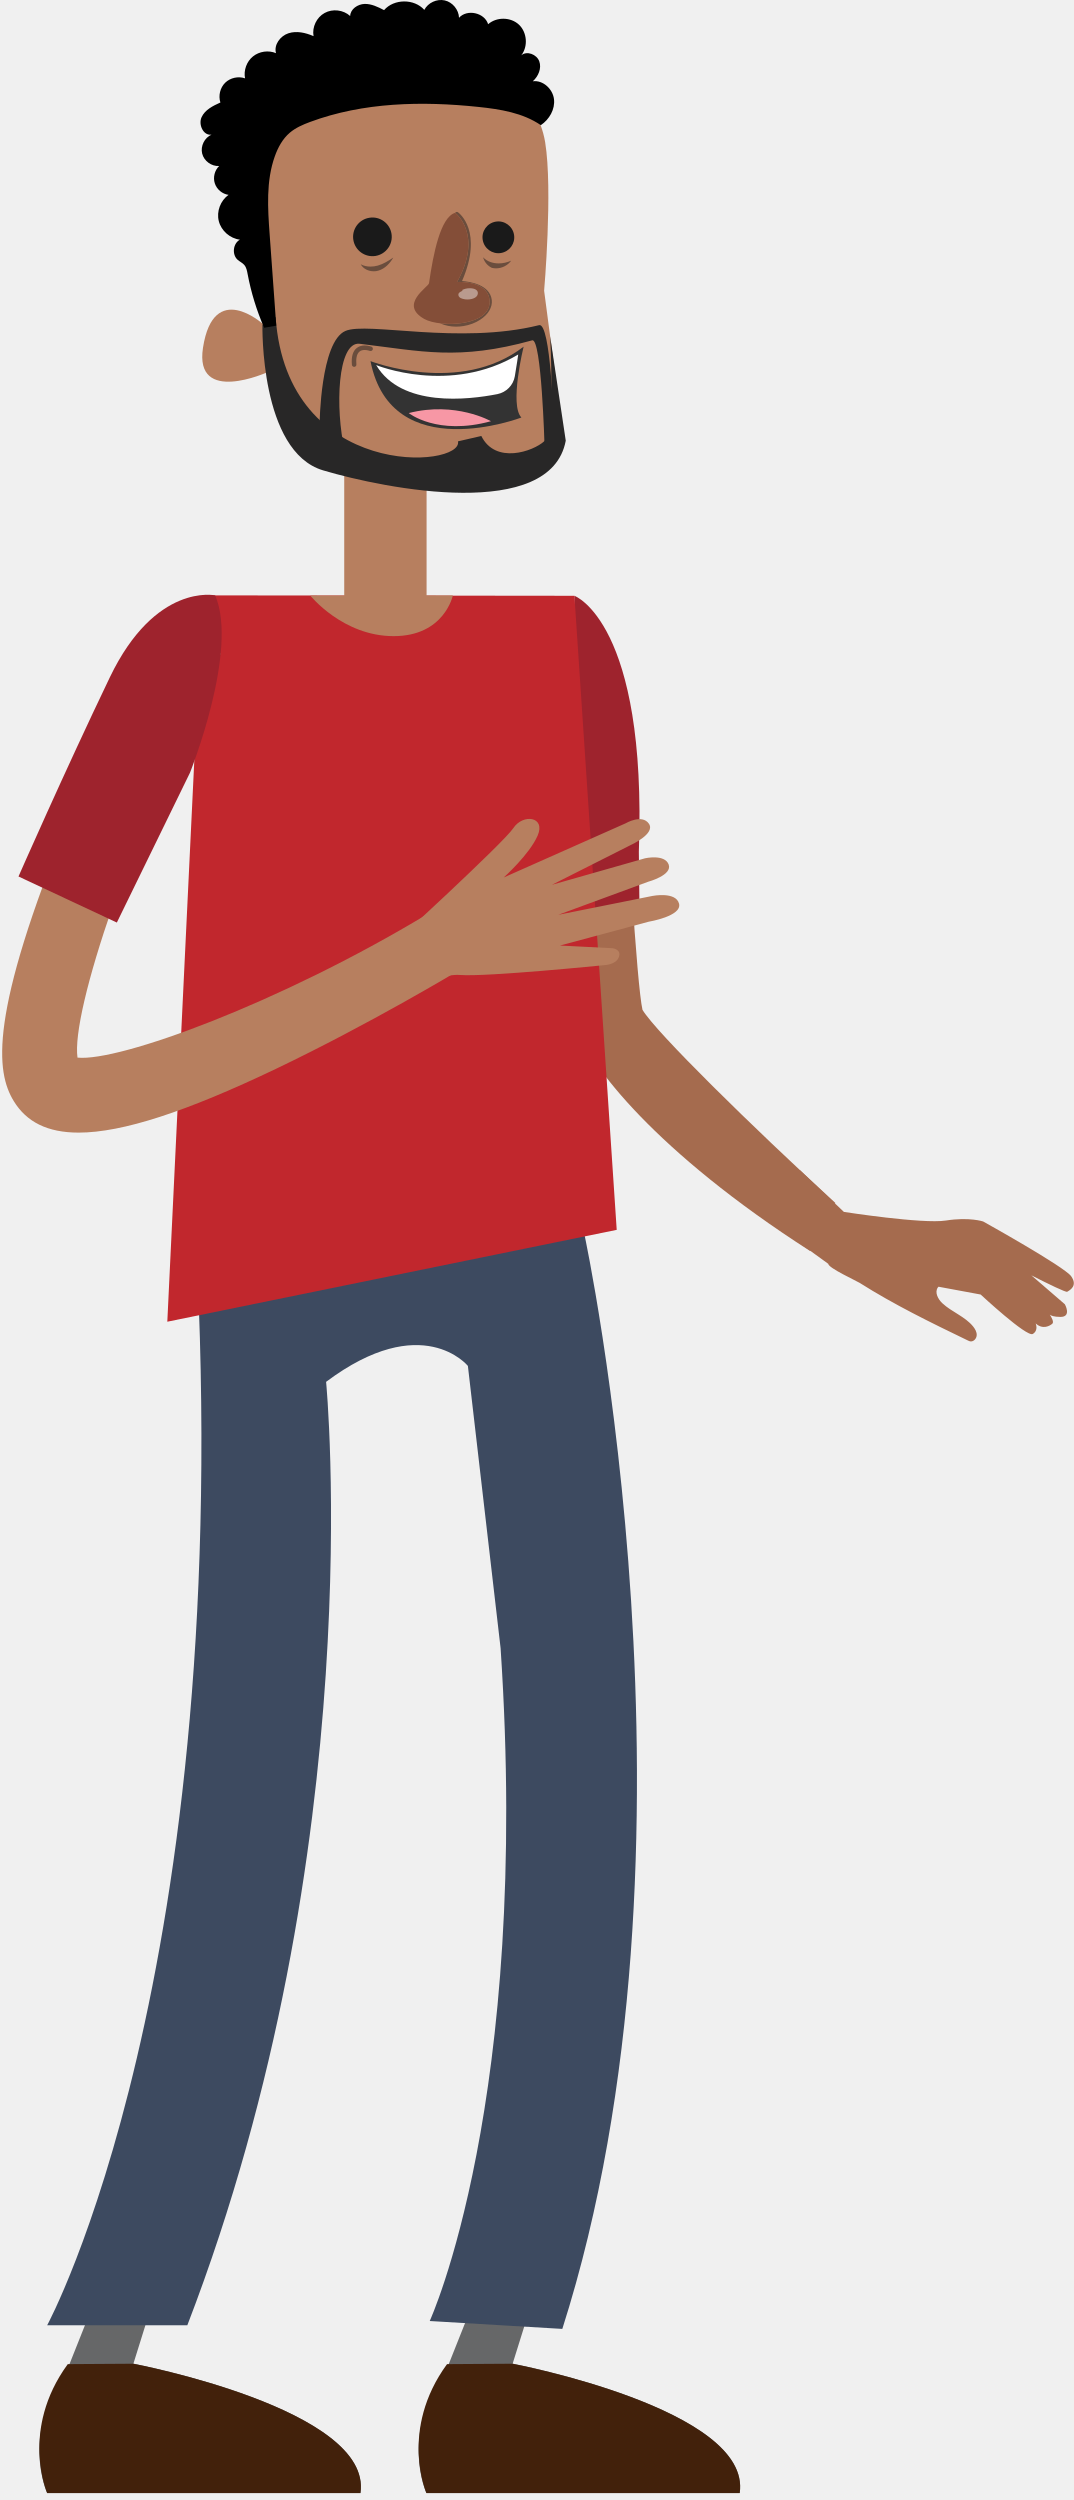
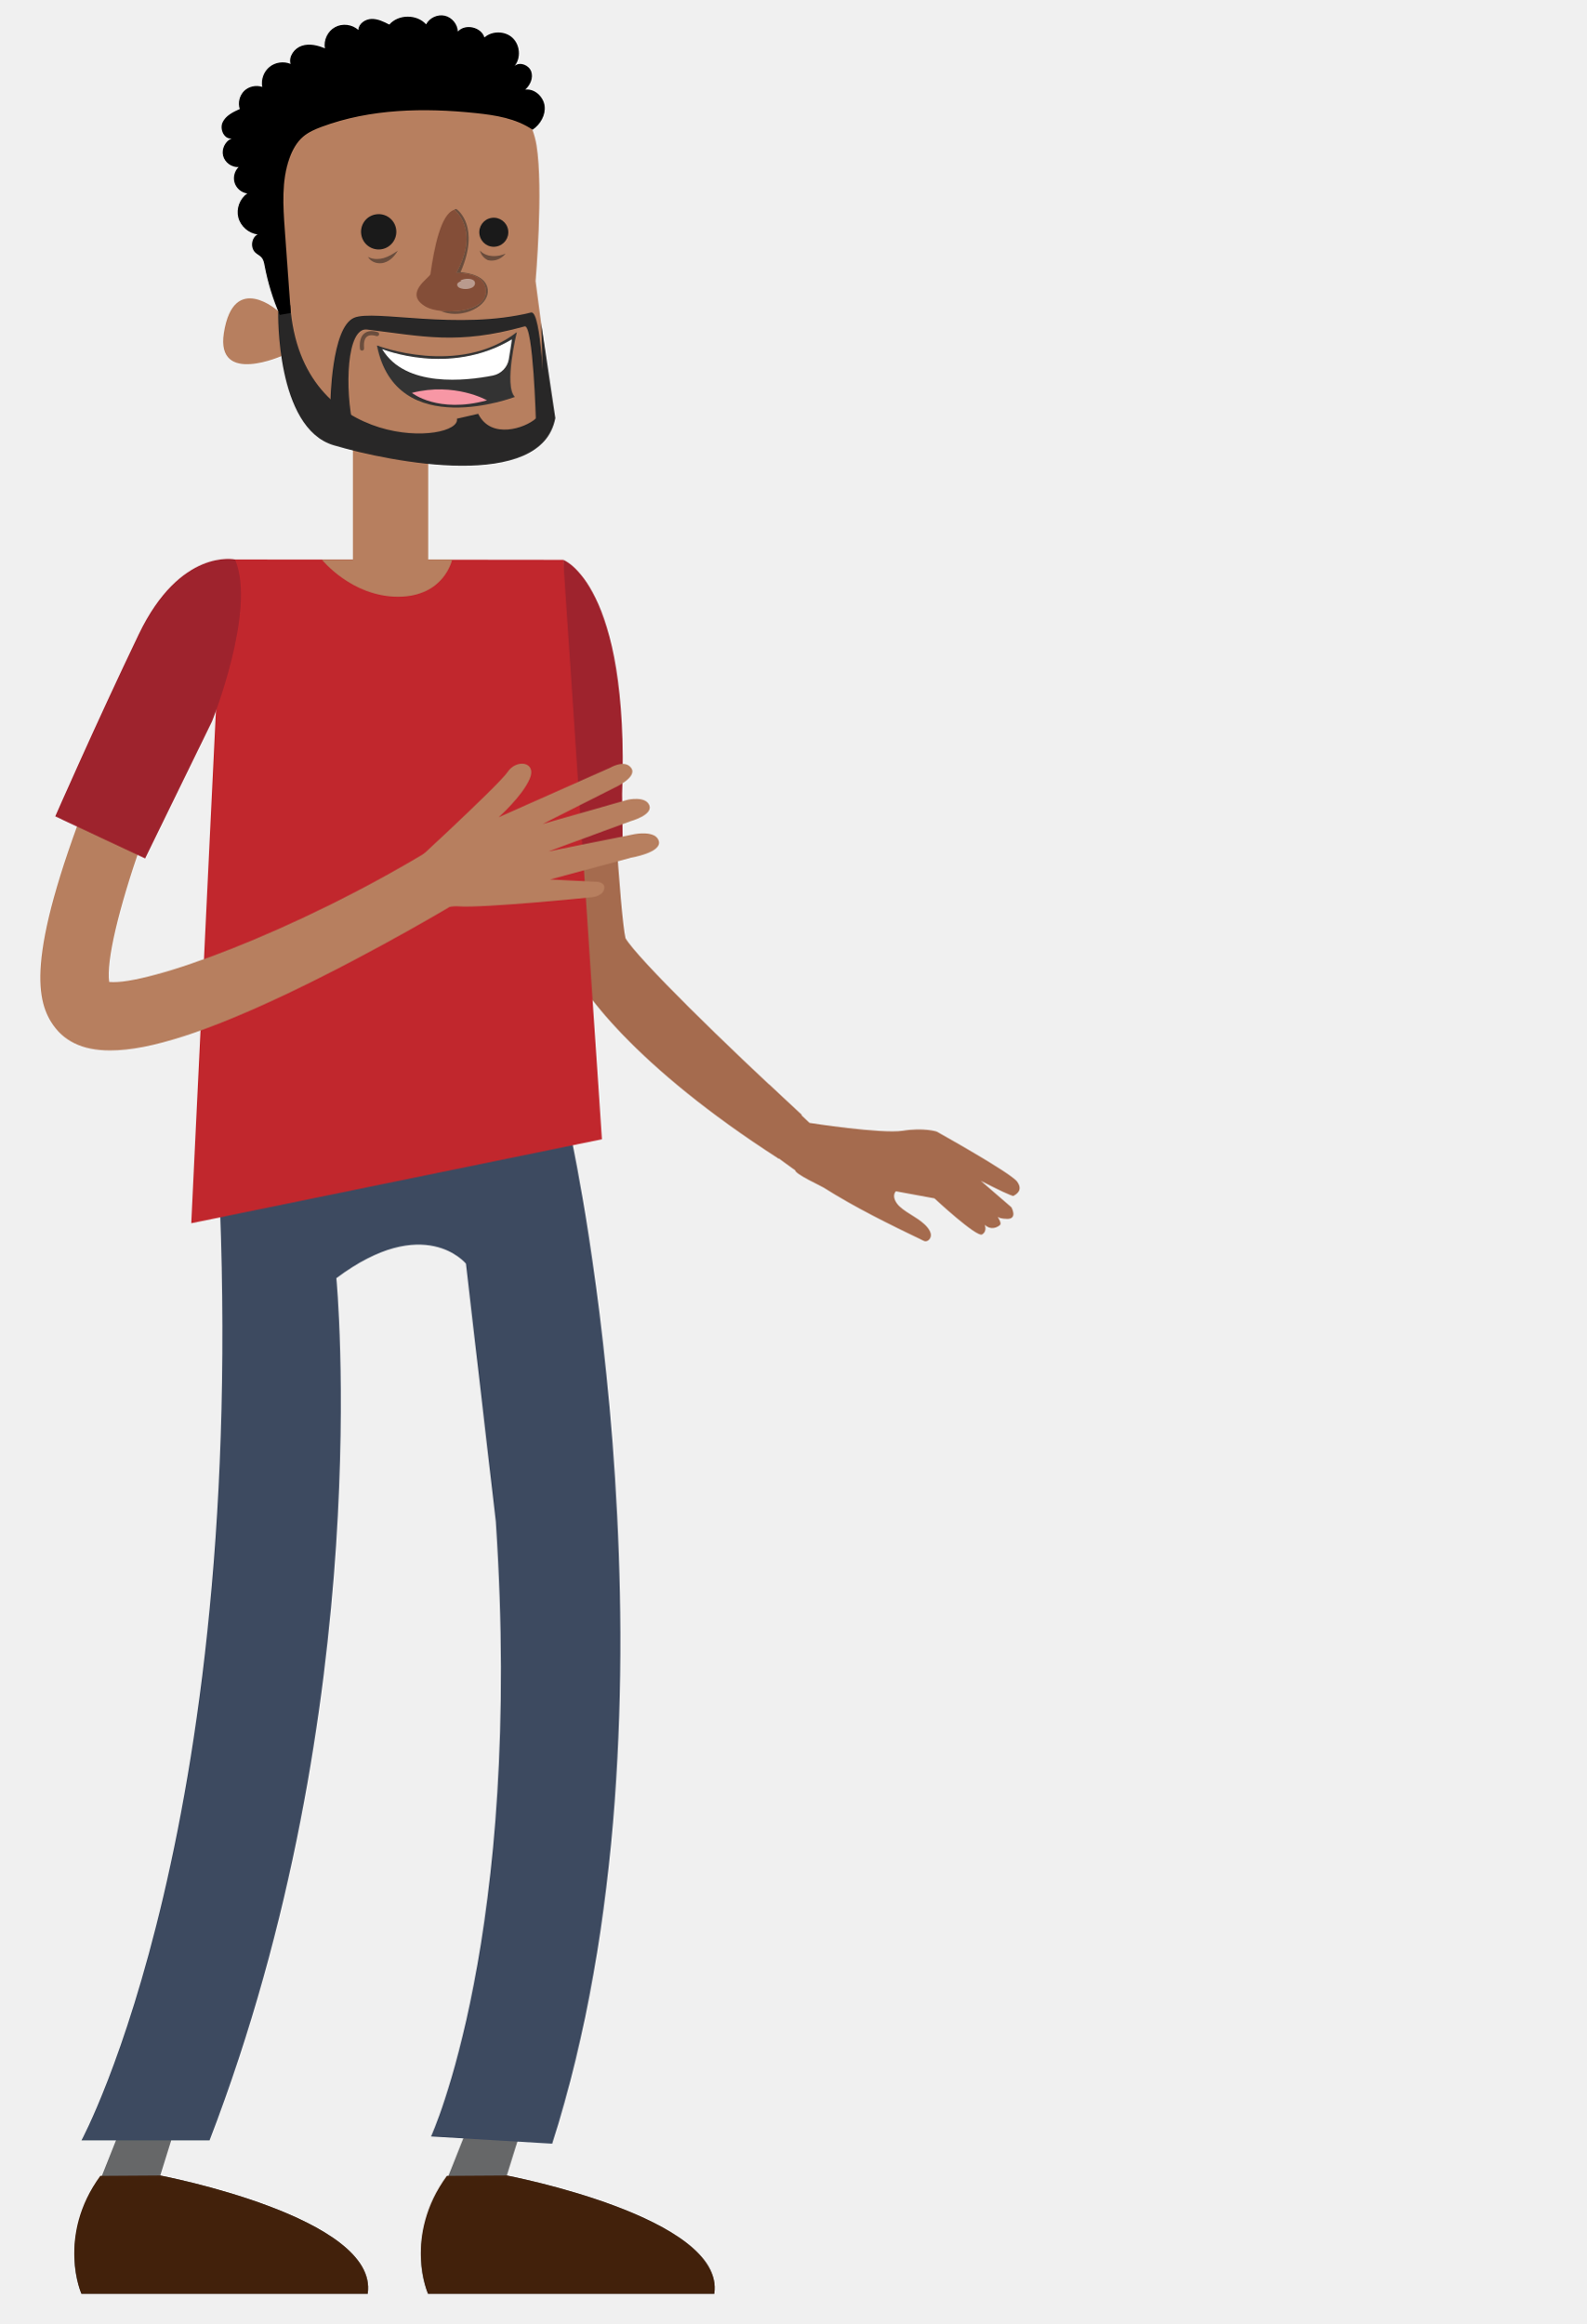
- <svg xmlns="http://www.w3.org/2000/svg" width="128px" height="298px" viewBox="0 0 128 298" version="1.1">
+ <svg xmlns="http://www.w3.org/2000/svg" width="207px" height="303px" viewBox="0 0 207 303" version="1.1">
  <defs />
  <g id="Page-1" stroke="none" stroke-width="1" fill-rule="evenodd">
    <g id="etienne-outside">
-       <g id="!etienne">
+       <g id="!etienne" transform="translate(5, 2)">
        <path d="M75.583,277.165 L77.017,281.755 C77.017,281.755 48.476,287.175 49.951,297.175 L87.294,297.175 C87.294,297.175 90.57,290.155 84.837,282.315 L81.398,273.665 L76.157,276.535 L75.583,277.165" id="Fill-1188" fill="#666768" transform="translate(69.06121, 285.42) scale(-1, 1) translate(-69.06121, -285.42) " />
        <path d="M77.017,281.755 C77.017,281.755 48.476,287.175 49.951,297.175 L87.294,297.175 C87.294,297.175 90.57,289.655 84.837,281.805 L77.017,281.755" id="Fill-1189" fill="#42210B" transform="translate(69.06121, 289.465) scale(-1, 1) translate(-69.06121, -289.465) " />
        <path d="M30.379,277.165 L31.812,281.755 C31.812,281.755 3.272,287.175 4.746,297.175 L42.09,297.175 C42.09,297.175 45.365,290.155 39.633,282.315 L36.193,273.665 L30.952,276.535 L30.379,277.165" id="Fill-1190" fill="#666768" transform="translate(23.85588, 285.42) scale(-1, 1) translate(-23.85588, -285.42) " />
        <path d="M31.812,281.755 C31.812,281.755 3.272,287.175 4.746,297.175 L42.09,297.175 C42.09,297.175 45.365,289.655 39.633,281.805 L31.812,281.755" id="Fill-1191" fill="#42210B" transform="translate(23.85588, 289.465) scale(-1, 1) translate(-23.85588, -289.465) " />
        <path d="M11.885,147.145 C11.885,147.145 -3.825,220.065 14.519,277.605 L30.325,276.665 C30.325,276.665 18.272,250.455 21.876,196.465 L25.776,162.815 C25.776,162.815 31.212,156.125 42.677,164.715 C42.677,164.715 37.272,220.175 59.219,277.175 L75.926,277.175 C75.926,277.175 53.323,235.515 58.237,147.345 L11.885,147.145" id="Fill-1192" fill="#3D4A60" transform="translate(40.77382, 212.375) scale(-1, 1) translate(-40.77382, -212.375) " />
        <path d="M68.88,149.138 L65.902,143.388 C75.838,134.278 87.315,123.018 88.885,120.368 C89.556,117.418 90.777,97.798 91.575,80.238 L99.567,80.598 C99.045,92.088 97.695,119.238 96.451,123.008 C95.183,126.838 87.486,137.208 68.88,149.138" id="Fill-1555" fill="#A56B4E" transform="translate(82.73439, 114.6885) scale(-1, 1) translate(-82.73439, -114.6885) " />
        <path d="M75.641,71.018 C75.641,71.018 66.961,74.168 67.961,101.538 L67.881,108.738 L76.23,108.778 L75.641,71.018" id="Fill-1556" fill="#9E232D" transform="translate(72.0555, 89.89847) scale(-1, 1) translate(-72.0555, -89.89847) " />
        <polyline id="Fill-1558" fill="#C1272D" transform="translate(46.72789, 114.2585) scale(-1, 1) translate(-46.72789, -114.2585) " points="24.986 71.018 69.348 70.968 73.512 157.548 19.944 146.598 24.986 71.018" />
        <polygon id="Fill-1559" fill="#B77F5F" transform="translate(45.94039, 64.66347) scale(-1, 1) translate(-45.94039, -64.66347) " points="41.032 73.078 50.849 73.078 50.849 56.248 41.032 56.248" />
        <path d="M59.333,44.348 C59.333,44.348 58.534,54.388 52.615,55.928 C46.697,57.458 35.505,59.648 29.166,57.608 C22.828,55.578 24.243,50.978 24.243,50.978 L26.398,34.658 C26.398,34.658 25.35,22.648 26.274,16.958 C27.199,11.278 33.004,6.668 34.269,5.048 C35.534,3.418 45.477,-0.072 52.122,4.178 C58.767,8.428 63.185,11.098 62.925,13.728 C62.664,16.348 59.933,38.608 59.933,38.608 C59.933,38.608 65.796,33.308 67.059,41.438 C68.134,48.348 59.333,44.348 59.333,44.348" id="Fill-1560" fill="#B77F5F" transform="translate(45.62879, 30.29205) scale(-1, 1) translate(-45.62879, -30.29205) " />
        <path d="M42.118,27.858 C42.322,26.608 43.506,25.748 44.762,25.958 C46.018,26.158 46.87,27.348 46.666,28.598 C46.462,29.858 45.278,30.708 44.022,30.508 C42.766,30.298 41.913,29.118 42.118,27.858" id="Fill-1561" fill="#1A1A1A" transform="translate(44.39201, 28.23225) scale(-1, 1) translate(-44.39201, -28.23225) " />
        <path d="M57.539,27.988 C57.706,26.958 58.678,26.248 59.71,26.418 C60.742,26.588 61.442,27.558 61.274,28.588 C61.106,29.628 60.134,30.328 59.102,30.158 C58.071,29.988 57.37,29.018 57.539,27.988" id="Fill-1562" fill="#1A1A1A" transform="translate(59.40651, 28.2886) scale(-1, 1) translate(-59.40651, -28.2886) " />
        <path d="M56.705,38.938 C56.411,38.938 56.12,38.908 55.838,38.868 C55.088,38.748 54.398,38.478 53.864,38.128 C52.879,37.498 52.354,36.608 52.457,35.758 C52.679,33.928 55.063,33.568 56.001,33.498 C53.436,27.588 56.354,25.398 56.481,25.308 C56.525,25.278 56.575,25.258 56.625,25.258 C56.701,25.258 56.776,25.298 56.824,25.368 C56.824,25.368 53.415,27.938 56.598,33.618 C56.598,33.618 56.492,33.608 56.314,33.608 C55.444,33.608 52.861,33.788 52.716,35.838 C52.573,37.838 55.129,38.608 57.444,38.608 C57.854,38.608 58.256,38.588 58.634,38.538 C58.009,38.818 57.349,38.938 56.705,38.938" id="Fill-1563" fill="#6A4D3D" transform="translate(55.53877, 32.09846) scale(-1, 1) translate(-55.53877, -32.09846) " />
        <path d="M53.445,25.368 C53.445,25.368 50.036,27.938 53.219,33.618 C53.219,33.618 49.512,33.368 49.337,35.838 C49.119,38.898 55.226,39.078 57.111,38.028 C60.203,36.298 56.625,34.208 56.56,33.758 C56.055,30.258 55.194,25.878 53.445,25.368" id="Fill-1566" fill="#844E38" transform="translate(53.84931, 31.98837) scale(-1, 1) translate(-53.84931, -31.98837) " />
        <path d="M45.33,32.338 C45.142,32.338 44.954,32.318 44.776,32.258 C43.999,32.028 43.397,31.398 43,30.698 C43.576,31.088 44.179,31.468 44.85,31.658 C45.133,31.738 45.429,31.778 45.724,31.778 C46.13,31.778 46.531,31.698 46.883,31.498 C46.593,32.048 45.96,32.338 45.33,32.338" id="Fill-1567" fill="#6A4D3D" transform="translate(44.94139, 31.51846) scale(-1, 1) translate(-44.94139, -31.51846) " />
        <path d="M59.391,31.988 C58.692,31.988 57.99,31.638 57.585,31.068 C58.045,31.278 58.565,31.398 59.075,31.398 C59.777,31.398 60.459,31.178 60.936,30.668 C60.798,31.218 60.403,31.688 59.89,31.928 C59.726,31.968 59.559,31.988 59.391,31.988" id="Fill-1568" fill="#6A4D3D" transform="translate(59.26039, 31.32847) scale(-1, 1) translate(-59.26039, -31.32847) " />
        <path d="M55.879,35.698 C55.712,35.698 55.546,35.678 55.383,35.638 C55.167,35.588 54.951,35.498 54.801,35.338 C54.652,35.178 54.585,34.918 54.687,34.728 C54.783,34.538 54.997,34.448 55.203,34.398 C55.339,34.368 55.479,34.358 55.619,34.358 C55.946,34.358 56.273,34.438 56.56,34.588 L56.429,34.618 C56.584,34.748 56.838,34.798 56.933,34.978 C57.004,35.128 56.951,35.308 56.841,35.418 C56.731,35.528 56.576,35.588 56.422,35.628 C56.245,35.678 56.062,35.698 55.879,35.698" id="Fill-1569" fill="#B99A8E" transform="translate(55.8012, 35.02846) scale(-1, 1) translate(-55.8012, -35.02846) " />
        <path d="M44.159,43.728 C44.151,43.728 44.143,43.728 44.135,43.728 L44.083,43.718 C43.962,43.688 43.879,43.568 43.892,43.438 C43.94,42.908 43.913,42.208 43.509,41.898 C43.331,41.758 43.109,41.718 42.903,41.718 C42.579,41.718 42.295,41.828 42.291,41.828 C42.259,41.838 42.227,41.838 42.195,41.838 C42.087,41.838 41.986,41.778 41.944,41.668 C41.892,41.528 41.962,41.378 42.1,41.318 C42.125,41.318 42.475,41.178 42.901,41.178 C43.202,41.178 43.542,41.248 43.832,41.468 C44.315,41.838 44.515,42.518 44.427,43.488 C44.415,43.628 44.297,43.728 44.159,43.728" id="Fill-1572" fill="#6A4D3D" transform="translate(43.18689, 42.45347) scale(-1, 1) translate(-43.18689, -42.45347) " />
        <path d="M62.416,43.048 C62.416,43.048 51.741,47.188 44.164,41.318 C44.164,41.318 45.882,48.288 44.428,49.768 C44.428,49.768 59.929,55.688 62.416,43.048" id="Fill-1573" fill="#333333" transform="translate(53.28989, 46.23589) scale(-1, 1) translate(-53.28989, -46.23589) " />
        <path d="M44.841,42.258 C44.841,42.258 45.036,43.648 45.247,44.858 C45.433,45.928 46.256,46.758 47.319,46.978 C50.776,47.658 58.752,48.608 61.772,43.518 C61.772,43.518 52.992,47.128 44.841,42.258" id="Fill-1574" fill="#FFFFFF" transform="translate(53.30639, 44.89155) scale(-1, 1) translate(-53.30639, -44.89155) " />
        <path d="M48.722,50.208 C48.722,50.208 52.938,47.808 58.523,49.238 C58.523,49.238 55.13,51.968 48.722,50.208" id="Fill-1575" fill="#F797A5" transform="translate(53.62239, 49.79175) scale(-1, 1) translate(-53.62239, -49.79175) " />
        <path d="M67.436,38.718 C67.436,38.718 67.773,53.818 60.204,56.068 C52.635,58.318 33.073,62.128 31.281,52.528 L33.139,40.108 C33.139,40.108 32.518,51.378 33.845,52.598 C35.173,53.808 39.665,55.378 41.345,51.968 L44.125,52.608 C43.489,55.808 64.514,57.348 65.864,37.788 L67.436,38.718" id="Fill-1576" fill="#282727" transform="translate(49.35927, 48.26563) scale(-1, 1) translate(-49.35927, -48.26563) " />
        <path d="M61.214,40.978 C63.86,40.668 64.16,48.708 62.986,53.718 L65.984,50.518 C65.984,50.518 65.888,40.728 62.905,39.448 C60.313,38.328 49.334,41.118 39.82,38.758 C38.428,38.408 38.098,50.308 38.098,50.308 L39.173,53.118 C39.173,53.118 39.533,40.258 40.643,40.568 C49.456,43.008 53.836,41.858 61.214,40.978" id="Fill-1577" fill="#282727" transform="translate(52.04089, 46.23468) scale(-1, 1) translate(-52.04089, -46.23468) " />
        <path d="M63.834,19.788 C64.375,20.308 64.584,21.148 64.35,21.858 C64.117,22.578 63.452,23.128 62.708,23.228 C63.68,23.908 64.166,25.208 63.875,26.358 C63.585,27.508 62.537,28.428 61.359,28.568 C62.185,29.018 62.333,30.338 61.63,30.968 C61.379,31.188 61.055,31.328 60.836,31.588 C60.585,31.878 60.512,32.278 60.441,32.658 C60.027,34.858 59.365,37.018 58.47,39.068 C57.989,38.988 57.508,38.898 57.026,38.818 C57.289,35.198 57.551,31.578 57.813,27.958 C58.04,24.828 58.254,21.588 57.197,18.628 C56.82,17.568 56.266,16.548 55.411,15.818 C54.715,15.228 53.858,14.858 53.001,14.538 C46.64,12.178 39.655,12.038 32.907,12.748 C30.317,13.018 27.64,13.448 25.489,14.918 C24.477,14.238 23.771,13.028 23.922,11.808 C24.074,10.598 25.234,9.528 26.445,9.688 C25.784,9.098 25.374,8.138 25.676,7.308 C25.978,6.478 27.158,6.018 27.822,6.598 C26.993,5.548 27.121,3.858 28.1,2.938 C29.078,2.018 30.767,1.998 31.772,2.888 C32.19,1.508 34.28,1.048 35.241,2.118 C35.272,1.158 36.01,0.258 36.948,0.048 C37.886,-0.162 38.937,0.328 39.379,1.178 C40.579,-0.172 42.991,-0.162 44.176,1.208 C44.905,0.828 45.677,0.448 46.498,0.468 C47.319,0.498 48.184,1.078 48.217,1.908 C49.024,1.168 50.308,1.018 51.263,1.548 C52.218,2.068 52.774,3.238 52.582,4.308 C53.524,3.898 54.601,3.648 55.578,3.968 C56.554,4.288 57.335,5.348 57.057,6.338 C57.952,5.958 59.05,6.118 59.804,6.728 C60.558,7.338 60.935,8.388 60.747,9.338 C61.549,9.058 62.503,9.268 63.111,9.858 C63.719,10.458 63.95,11.408 63.685,12.218 C64.571,12.618 65.53,13.088 65.931,13.978 C66.333,14.868 65.702,16.208 64.74,16.048 C65.575,16.408 66.075,17.418 65.86,18.298 C65.646,19.188 64.743,19.848 63.834,19.788" id="Fill-1578" fill="#000000" transform="translate(44.97802, 19.53423) scale(-1, 1) translate(-44.97802, -19.53423) " />
        <path d="M36.983,70.968 L53.983,70.988 C53.983,70.988 50.108,75.828 44.045,75.828 C37.983,75.828 36.983,70.968 36.983,70.968" id="Fill-1579" fill="#B77F5F" transform="translate(45.48289, 73.39847) scale(-1, 1) translate(-45.48289, -73.39847) " />
        <path d="M45.832,135.008 C40.609,135.008 32.992,132.508 22.337,127.418 C11.109,122.048 0.696,115.788 0.258,115.518 L4.356,109.018 C21.865,119.568 40.985,126.578 45.968,126.068 C46.741,120.618 39.651,99.318 28.899,77.908 L36.119,73.668 C36.353,74.128 41.91,85.228 46.949,97.528 C56.577,121.038 55.694,127.768 53.561,131.258 C52.036,133.748 49.536,135.008 45.832,135.008" id="Fill-1580" fill="#B77F5F" transform="translate(27.60252, 104.3385) scale(-1, 1) translate(-27.60252, -104.3385) " />
        <path d="M80.968,112.868 C80.968,112.868 67.415,100.438 66.281,98.708 C65.148,96.978 62.399,97.318 63.384,99.598 C64.369,101.868 67.434,104.598 67.434,104.598 L52.896,98.138 C52.896,98.138 50.948,96.988 50.123,98.188 C49.298,99.388 52.33,100.748 52.33,100.748 L61.681,105.468 L50.584,102.308 C50.584,102.308 48.243,101.778 47.769,103.048 C47.294,104.318 50.194,105.098 50.194,105.098 L60.935,109.048 L49.716,106.798 C49.716,106.798 46.911,106.238 46.53,107.718 C46.149,109.208 50.151,109.868 50.151,109.868 L60.727,112.708 L54.465,113.028 C54.465,113.028 53.362,113.148 53.705,114.088 C54.048,115.018 55.468,115.048 55.468,115.048 C55.468,115.048 69.458,116.458 72.622,116.218 C75.785,115.988 80.274,119.028 80.274,119.028 L80.963,113.308 L80.968,112.868" id="Fill-1581" fill="#B77F5F" transform="translate(63.73668, 108.3214) scale(-1, 1) translate(-63.73668, -108.3214) " />
        <path d="M2.981,70.968 C2.981,70.968 10.106,69.418 15.544,80.748 C20.981,92.078 26.426,104.478 26.426,104.478 L14.703,109.968 L5.981,92.098 C5.981,92.098 0.148,77.528 2.981,70.968" id="Fill-1582" fill="#9E232D" transform="translate(14.31551, 90.4327) scale(-1, 1) translate(-14.31551, -90.4327) " />
        <path d="M114.313,144.458 C114.313,144.458 104.951,145.918 102.156,145.488 C99.36,145.048 97.716,145.598 97.716,145.598 C97.716,145.598 88.025,150.988 87.22,152.128 C86.416,153.268 87.354,153.778 87.694,153.978 C87.846,154.068 89.827,153.108 91.966,152.018 L87.972,155.468 C87.972,155.468 87.122,156.978 88.502,156.978 C89.289,156.968 89.619,156.828 89.764,156.708 C89.576,156.998 89.246,157.578 89.458,157.778 C89.744,158.038 90.603,158.538 91.456,157.748 C91.456,157.748 91.079,158.578 91.795,159.008 C92.51,159.428 98.007,154.308 98.007,154.308 L103.03,153.378 L103.106,153.458 C103.525,154.038 103.097,154.858 102.574,155.348 C101.446,156.398 99.863,156.928 98.899,158.128 C98.661,158.428 98.46,158.778 98.48,159.158 C98.499,159.538 98.815,159.918 99.194,159.898 C99.334,159.888 99.464,159.818 99.59,159.758 C103.965,157.648 108.322,155.518 112.433,152.918 C112.851,152.658 116.172,151.138 116.174,150.648 L128,142.078 L119.562,139.468 L114.313,144.458" id="Fill-1554" fill="#A56B4E" transform="translate(107.4514, 149.6838) scale(-1, 1) translate(-107.4514, -149.6838) " />
      </g>
    </g>
  </g>
</svg>
